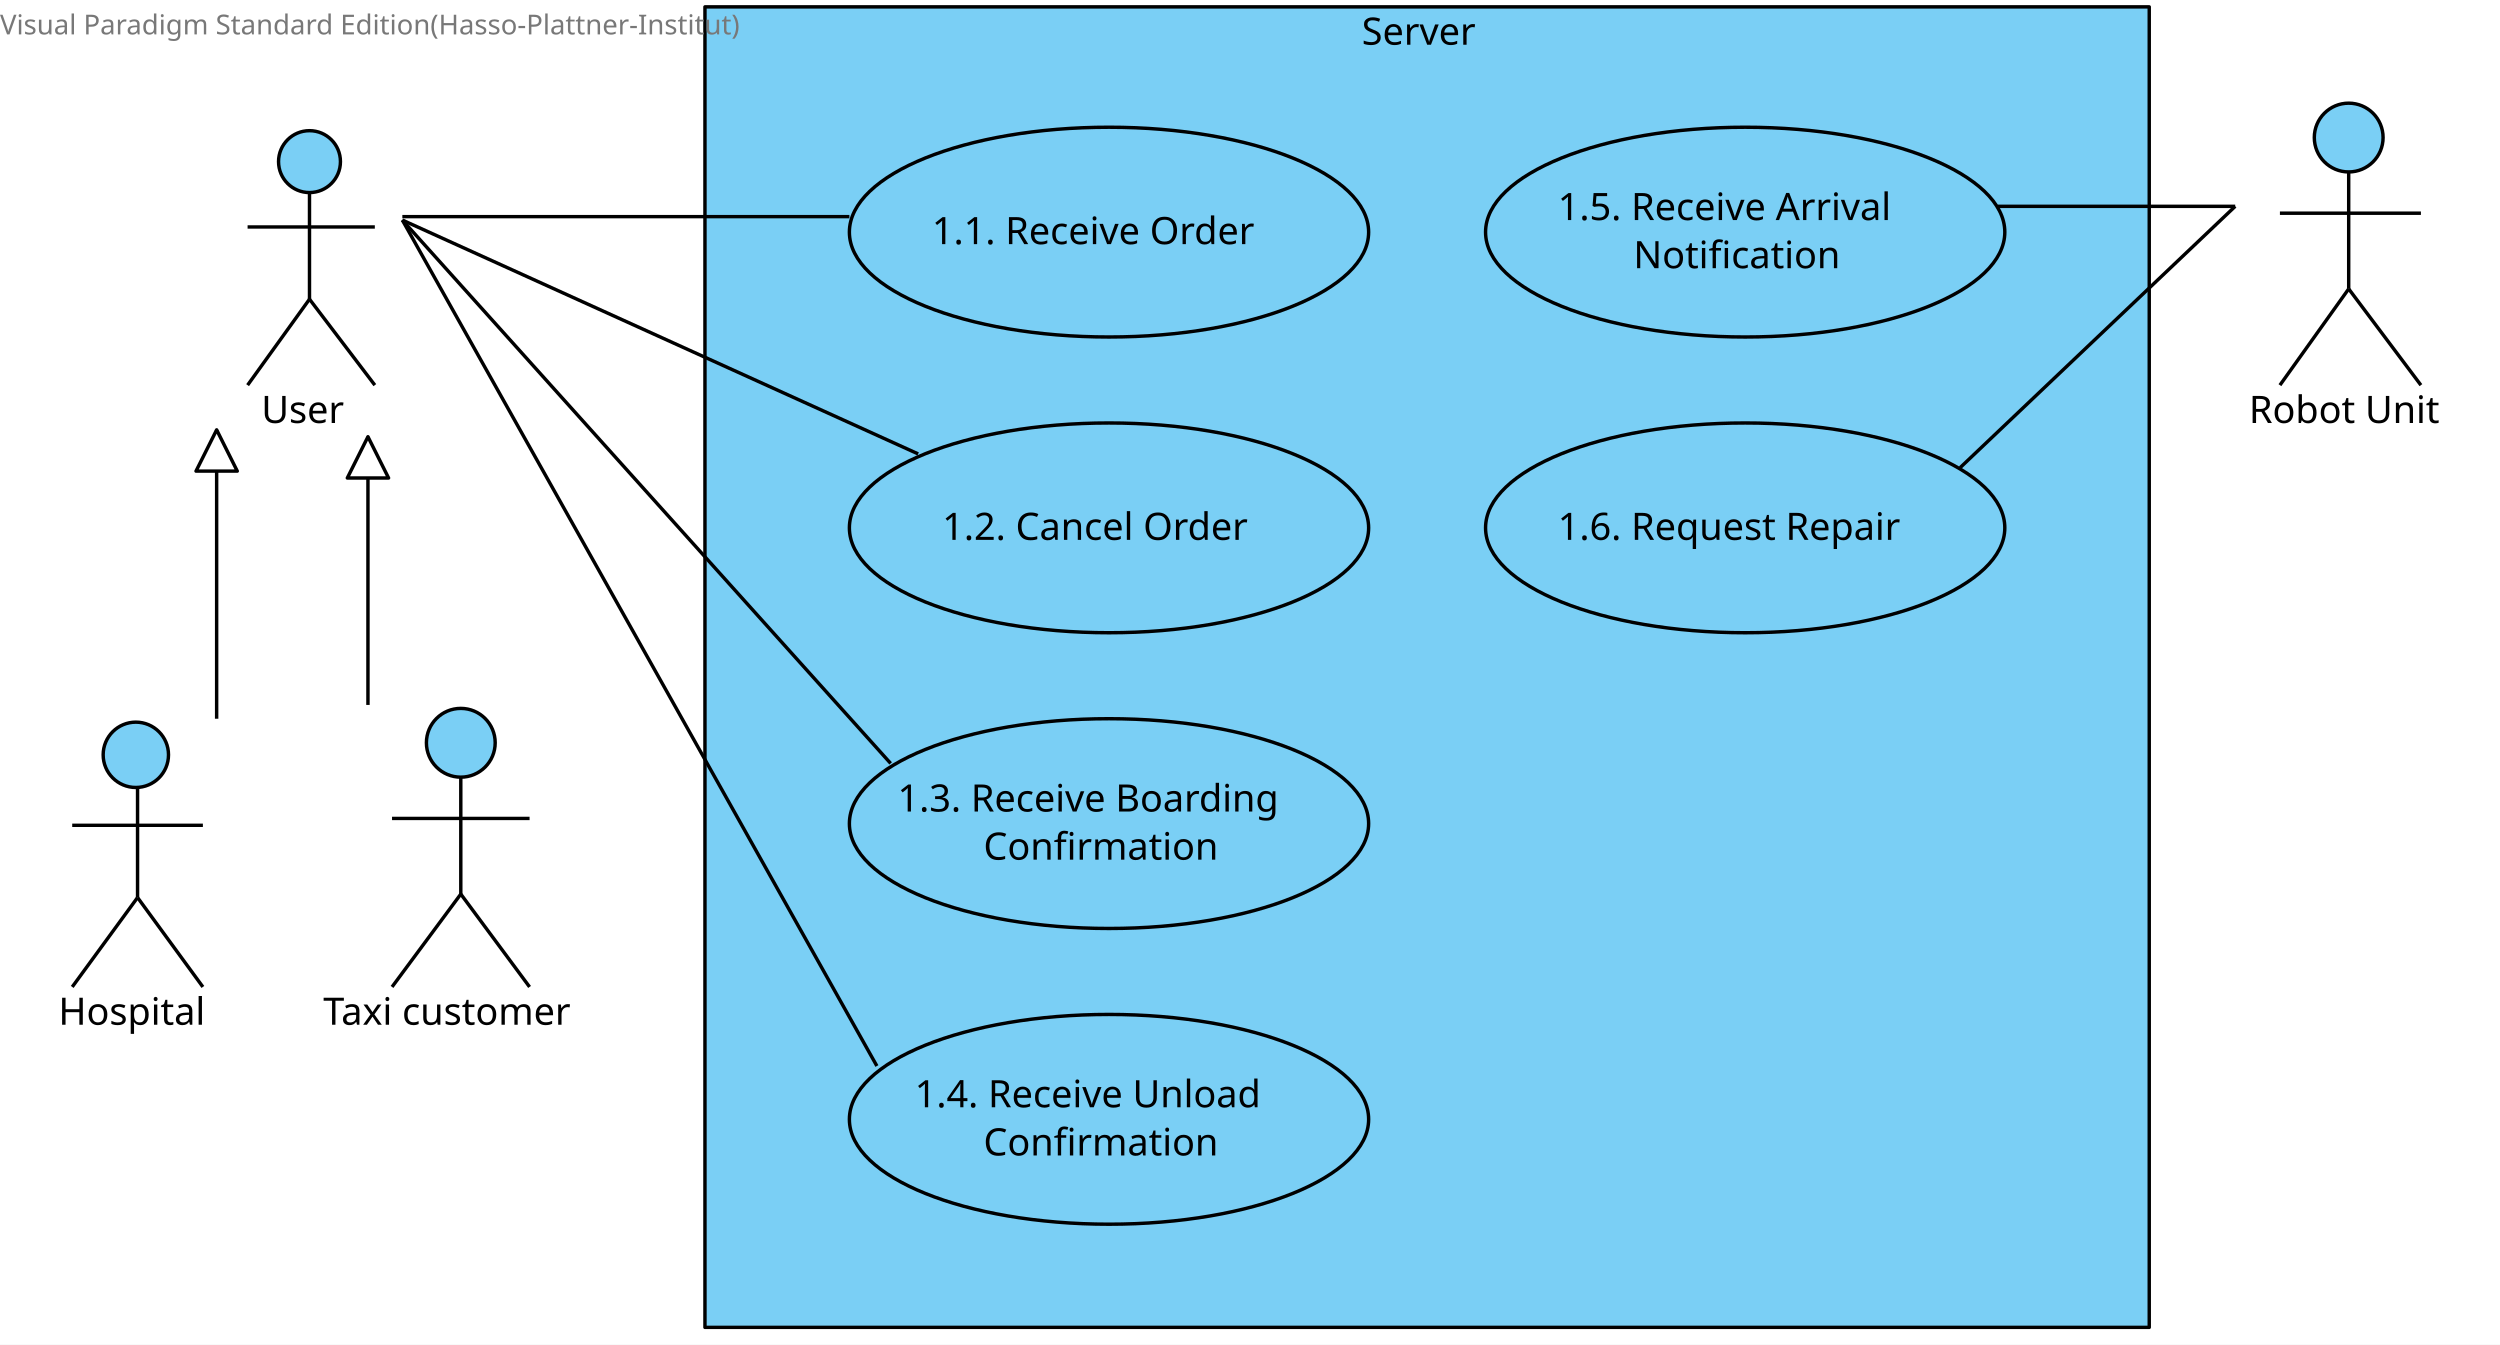
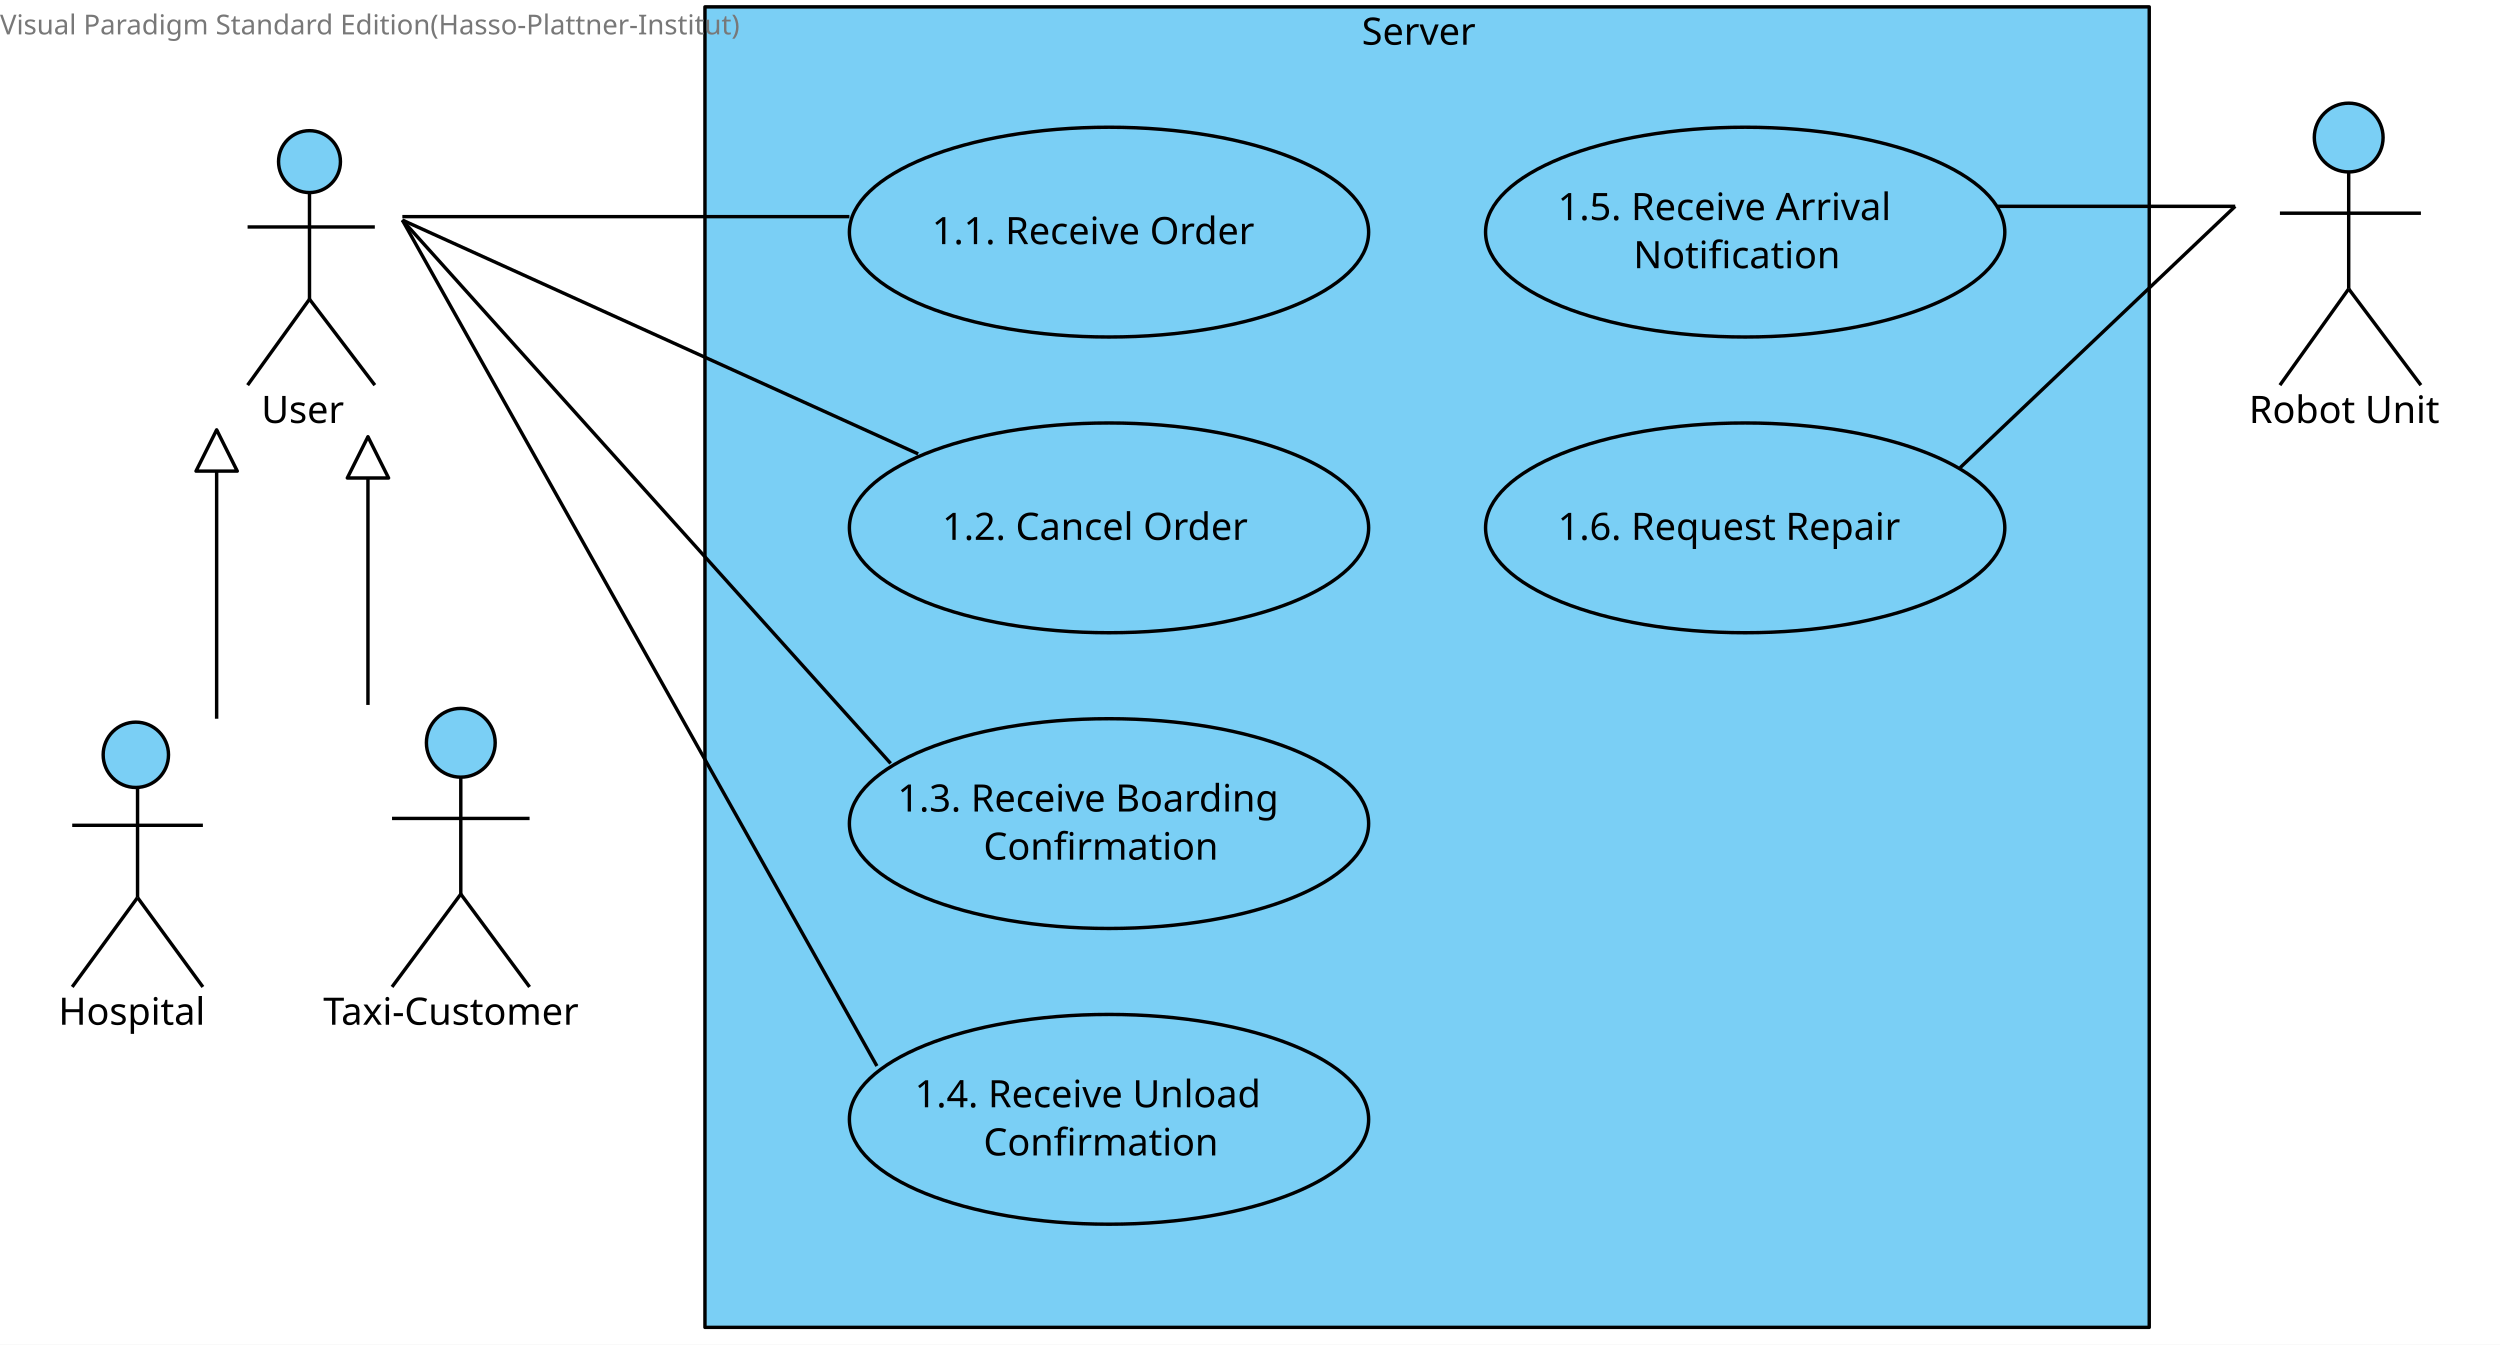
<svg xmlns="http://www.w3.org/2000/svg" fill-opacity="0" color-rendering="auto" color-interpolation="auto" text-rendering="auto" stroke="rgb(0,0,0)" stroke-linecap="square" width="727" stroke-miterlimit="10" shape-rendering="auto" stroke-opacity="0" fill="rgb(0,0,0)" stroke-dasharray="none" font-weight="normal" stroke-width="1" height="391" font-family="'Dialog'" font-style="normal" stroke-linejoin="miter" font-size="12" stroke-dashoffset="0" image-rendering="auto">
  <defs id="genericDefs" />
  <g>
    <defs id="defs1">
      <clipPath clipPathUnits="userSpaceOnUse" id="clipPath1">
        <path d="M-7 -7 L87 -7 L87 88 L-7 88 L-7 -7 Z" />
      </clipPath>
      <clipPath clipPathUnits="userSpaceOnUse" id="clipPath2">
        <path d="M-7 -7 L432 -7 L432 396 L-7 396 L-7 -7 Z" />
      </clipPath>
      <clipPath clipPathUnits="userSpaceOnUse" id="clipPath3">
        <path d="M0 0 L0 385 L421 385 L421 0 Z" />
      </clipPath>
      <clipPath clipPathUnits="userSpaceOnUse" id="clipPath4">
        <path d="M-7 -7 L162 -7 L162 72 L-7 72 L-7 -7 Z" />
      </clipPath>
      <clipPath clipPathUnits="userSpaceOnUse" id="clipPath5">
        <path d="M0 0 L0 61 L151 61 L151 0 Z" />
      </clipPath>
      <clipPath clipPathUnits="userSpaceOnUse" id="clipPath6">
        <path d="M-7 -7 L76 -7 L76 92 L-7 92 L-7 -7 Z" />
      </clipPath>
      <clipPath clipPathUnits="userSpaceOnUse" id="clipPath7">
        <path d="M-7 -7 L65 -7 L65 85 L-7 85 L-7 -7 Z" />
      </clipPath>
      <clipPath clipPathUnits="userSpaceOnUse" id="clipPath8">
        <path d="M-7 -7 L78 -7 L78 93 L-7 93 L-7 -7 Z" />
      </clipPath>
      <clipPath clipPathUnits="userSpaceOnUse" id="clipPath9">
        <path d="M-65 -14 L130 -14 L130 28 L-65 28 L-65 -14 Z" />
      </clipPath>
      <clipPath clipPathUnits="userSpaceOnUse" id="clipPath10">
        <path d="M-99 -13 L198 -13 L198 26 L-99 26 L-99 -13 Z" />
      </clipPath>
      <clipPath clipPathUnits="userSpaceOnUse" id="clipPath11">
        <path d="M-46 -14 L92 -14 L92 28 L-46 28 L-46 -14 Z" />
      </clipPath>
      <clipPath clipPathUnits="userSpaceOnUse" id="clipPath12">
        <path d="M-79 -14 L158 -14 L158 28 L-79 28 L-79 -14 Z" />
      </clipPath>
      <clipPath clipPathUnits="userSpaceOnUse" id="clipPath13">
        <path d="M0 0 L284 0 L284 280 L0 280 L0 0 Z" />
      </clipPath>
      <clipPath clipPathUnits="userSpaceOnUse" id="clipPath14">
        <path d="M0 0 L342 0 L342 450 L0 450 L0 0 Z" />
      </clipPath>
      <clipPath clipPathUnits="userSpaceOnUse" id="clipPath15">
        <path d="M0 0 L273 0 L273 204 L0 204 L0 0 Z" />
      </clipPath>
      <clipPath clipPathUnits="userSpaceOnUse" id="clipPath16">
        <path d="M0 0 L334 0 L334 204 L0 204 L0 0 Z" />
      </clipPath>
      <clipPath clipPathUnits="userSpaceOnUse" id="clipPath17">
        <path d="M0 0 L204 0 L204 282 L0 282 L0 0 Z" />
      </clipPath>
      <clipPath clipPathUnits="userSpaceOnUse" id="clipPath18">
        <path d="M0 0 L204 0 L204 288 L0 288 L0 0 Z" />
      </clipPath>
      <clipPath clipPathUnits="userSpaceOnUse" id="clipPath19">
        <path d="M0 0 L346 0 L346 362 L0 362 L0 0 Z" />
      </clipPath>
      <clipPath clipPathUnits="userSpaceOnUse" id="clipPath20">
        <path d="M0 0 L354 0 L354 272 L0 272 L0 0 Z" />
      </clipPath>
    </defs>
    <g fill="white" text-rendering="geometricPrecision" fill-opacity="1" stroke-opacity="1" stroke="white">
      <rect x="0" width="727" height="391" y="0" stroke="none" />
    </g>
    <g font-size="11" transform="translate(2,210)" fill-opacity="1" fill="rgb(122,207,245)" text-rendering="geometricPrecision" font-family="sans-serif" stroke="rgb(122,207,245)" stroke-opacity="1">
      <circle r="9.5" clip-path="url(#clipPath1)" cx="37.5" cy="9.5" stroke="none" />
    </g>
    <g stroke-linecap="butt" font-size="11" transform="translate(2,210)" fill-opacity="1" fill="black" text-rendering="geometricPrecision" font-family="sans-serif" stroke-linejoin="round" stroke="black" stroke-opacity="1" stroke-miterlimit="0">
      <circle fill="none" r="9.5" clip-path="url(#clipPath1)" cx="37.5" cy="9.5" />
      <line y2="51" fill="none" x1="38" clip-path="url(#clipPath1)" x2="38" y1="19" />
      <line y2="30" fill="none" x1="19" clip-path="url(#clipPath1)" x2="57" y1="30" />
      <line y2="77" fill="none" x1="38" clip-path="url(#clipPath1)" x2="19" y1="51" />
      <line y2="77" fill="none" x1="38" clip-path="url(#clipPath1)" x2="57" y1="51" />
    </g>
    <g font-size="11" transform="translate(205,2)" fill-opacity="1" fill="rgb(122,207,245)" text-rendering="geometricPrecision" font-family="sans-serif" stroke="rgb(122,207,245)" stroke-opacity="1">
      <rect x="0" width="420" height="384" y="0" clip-path="url(#clipPath2)" stroke="none" />
    </g>
    <g stroke-linecap="butt" font-size="11" transform="translate(205,2)" fill-opacity="1" fill="black" text-rendering="geometricPrecision" font-family="sans-serif" stroke-linejoin="round" stroke="black" stroke-opacity="1" stroke-miterlimit="0">
      <rect fill="none" x="0" width="420" height="384" y="0" clip-path="url(#clipPath2)" />
    </g>
    <g font-size="11" transform="translate(205,2)" fill-opacity="1" fill="black" text-rendering="geometricPrecision" font-family="sans-serif" stroke="black" stroke-opacity="1">
      <text x="191" xml:space="preserve" y="11" clip-path="url(#clipPath3)" stroke="none">Server</text>
    </g>
    <g font-size="11" transform="translate(247,295)" fill-opacity="1" fill="rgb(122,207,245)" text-rendering="geometricPrecision" font-family="sans-serif" stroke="rgb(122,207,245)" stroke-opacity="1">
      <ellipse rx="75.5" ry="30.5" clip-path="url(#clipPath4)" cx="75.5" cy="30.5" stroke="none" />
    </g>
    <g stroke-linecap="butt" font-size="11" transform="translate(247,295)" fill-opacity="1" fill="black" text-rendering="geometricPrecision" font-family="sans-serif" stroke-linejoin="round" stroke="black" stroke-opacity="1" stroke-miterlimit="0">
      <ellipse rx="75.5" fill="none" ry="30.5" clip-path="url(#clipPath4)" cx="75.5" cy="30.5" />
    </g>
    <g font-size="11" transform="translate(247,295)" fill-opacity="1" fill="black" text-rendering="geometricPrecision" font-family="sans-serif" stroke="black" stroke-opacity="1">
      <text x="19" xml:space="preserve" y="27" clip-path="url(#clipPath5)" stroke="none">1.4. Receive Unload</text>
      <text x="39" xml:space="preserve" y="41" clip-path="url(#clipPath5)" stroke="none">Confirmation</text>
    </g>
    <g font-size="11" transform="translate(102,206)" fill-opacity="1" fill="rgb(122,207,245)" text-rendering="geometricPrecision" font-family="sans-serif" stroke="rgb(122,207,245)" stroke-opacity="1">
      <circle r="10" clip-path="url(#clipPath6)" cx="32" cy="10" stroke="none" />
    </g>
    <g stroke-linecap="butt" font-size="11" transform="translate(102,206)" fill-opacity="1" fill="black" text-rendering="geometricPrecision" font-family="sans-serif" stroke-linejoin="round" stroke="black" stroke-opacity="1" stroke-miterlimit="0">
      <circle fill="none" r="10" clip-path="url(#clipPath6)" cx="32" cy="10" />
      <line y2="54" fill="none" x1="32" clip-path="url(#clipPath6)" x2="32" y1="20" />
      <line y2="32" fill="none" x1="12" clip-path="url(#clipPath6)" x2="52" y1="32" />
      <line y2="81" fill="none" x1="32" clip-path="url(#clipPath6)" x2="12" y1="54" />
      <line y2="81" fill="none" x1="32" clip-path="url(#clipPath6)" x2="52" y1="54" />
    </g>
    <g font-size="11" transform="translate(63,38)" fill-opacity="1" fill="rgb(122,207,245)" text-rendering="geometricPrecision" font-family="sans-serif" stroke="rgb(122,207,245)" stroke-opacity="1">
      <circle r="9" clip-path="url(#clipPath7)" cx="27" cy="9" stroke="none" />
    </g>
    <g stroke-linecap="butt" font-size="11" transform="translate(63,38)" fill-opacity="1" fill="black" text-rendering="geometricPrecision" font-family="sans-serif" stroke-linejoin="round" stroke="black" stroke-opacity="1" stroke-miterlimit="0">
      <circle fill="none" r="9" clip-path="url(#clipPath7)" cx="27" cy="9" />
      <line y2="49" fill="none" x1="27" clip-path="url(#clipPath7)" x2="27" y1="18" />
      <line y2="28" fill="none" x1="9" clip-path="url(#clipPath7)" x2="46" y1="28" />
      <line y2="74" fill="none" x1="27" clip-path="url(#clipPath7)" x2="9" y1="49" />
      <line y2="74" fill="none" x1="27" clip-path="url(#clipPath7)" x2="46" y1="49" />
    </g>
    <g font-size="11" transform="translate(432,37)" fill-opacity="1" fill="rgb(122,207,245)" text-rendering="geometricPrecision" font-family="sans-serif" stroke="rgb(122,207,245)" stroke-opacity="1">
      <ellipse rx="75.5" ry="30.5" clip-path="url(#clipPath4)" cx="75.5" cy="30.5" stroke="none" />
    </g>
    <g stroke-linecap="butt" font-size="11" transform="translate(432,37)" fill-opacity="1" fill="black" text-rendering="geometricPrecision" font-family="sans-serif" stroke-linejoin="round" stroke="black" stroke-opacity="1" stroke-miterlimit="0">
      <ellipse rx="75.5" fill="none" ry="30.5" clip-path="url(#clipPath4)" cx="75.5" cy="30.5" />
    </g>
    <g font-size="11" transform="translate(432,37)" fill-opacity="1" fill="black" text-rendering="geometricPrecision" font-family="sans-serif" stroke="black" stroke-opacity="1">
      <text x="21" xml:space="preserve" y="27" clip-path="url(#clipPath5)" stroke="none">1.5. Receive Arrival</text>
      <text x="43" xml:space="preserve" y="41" clip-path="url(#clipPath5)" stroke="none">Notification</text>
    </g>
    <g font-size="11" transform="translate(650,30)" fill-opacity="1" fill="rgb(122,207,245)" text-rendering="geometricPrecision" font-family="sans-serif" stroke="rgb(122,207,245)" stroke-opacity="1">
      <circle r="10" clip-path="url(#clipPath8)" cx="33" cy="10" stroke="none" />
    </g>
    <g stroke-linecap="butt" font-size="11" transform="translate(650,30)" fill-opacity="1" fill="black" text-rendering="geometricPrecision" font-family="sans-serif" stroke-linejoin="round" stroke="black" stroke-opacity="1" stroke-miterlimit="0">
      <circle fill="none" r="10" clip-path="url(#clipPath8)" cx="33" cy="10" />
      <line y2="54" fill="none" x1="33" clip-path="url(#clipPath8)" x2="33" y1="20" />
      <line y2="32" fill="none" x1="13" clip-path="url(#clipPath8)" x2="54" y1="32" />
      <line y2="82" fill="none" x1="33" clip-path="url(#clipPath8)" x2="13" y1="54" />
      <line y2="82" fill="none" x1="33" clip-path="url(#clipPath8)" x2="54" y1="54" />
    </g>
    <g font-size="11" transform="translate(247,37)" fill-opacity="1" fill="rgb(122,207,245)" text-rendering="geometricPrecision" font-family="sans-serif" stroke="rgb(122,207,245)" stroke-opacity="1">
      <ellipse rx="75.5" ry="30.5" clip-path="url(#clipPath4)" cx="75.5" cy="30.5" stroke="none" />
    </g>
    <g stroke-linecap="butt" font-size="11" transform="translate(247,37)" fill-opacity="1" fill="black" text-rendering="geometricPrecision" font-family="sans-serif" stroke-linejoin="round" stroke="black" stroke-opacity="1" stroke-miterlimit="0">
      <ellipse rx="75.5" fill="none" ry="30.5" clip-path="url(#clipPath4)" cx="75.5" cy="30.5" />
    </g>
    <g font-size="11" transform="translate(247,37)" fill-opacity="1" fill="black" text-rendering="geometricPrecision" font-family="sans-serif" stroke="black" stroke-opacity="1">
      <text x="24" xml:space="preserve" y="34" clip-path="url(#clipPath5)" stroke="none">1.1. Receive Order</text>
    </g>
    <g font-size="11" transform="translate(247,123)" fill-opacity="1" fill="rgb(122,207,245)" text-rendering="geometricPrecision" font-family="sans-serif" stroke="rgb(122,207,245)" stroke-opacity="1">
      <ellipse rx="75.5" ry="30.5" clip-path="url(#clipPath4)" cx="75.5" cy="30.5" stroke="none" />
    </g>
    <g stroke-linecap="butt" font-size="11" transform="translate(247,123)" fill-opacity="1" fill="black" text-rendering="geometricPrecision" font-family="sans-serif" stroke-linejoin="round" stroke="black" stroke-opacity="1" stroke-miterlimit="0">
      <ellipse rx="75.5" fill="none" ry="30.5" clip-path="url(#clipPath4)" cx="75.5" cy="30.5" />
    </g>
    <g font-size="11" transform="translate(247,123)" fill-opacity="1" fill="black" text-rendering="geometricPrecision" font-family="sans-serif" stroke="black" stroke-opacity="1">
      <text x="27" xml:space="preserve" y="34" clip-path="url(#clipPath5)" stroke="none">1.2. Cancel Order</text>
    </g>
    <g font-size="11" transform="translate(247,209)" fill-opacity="1" fill="rgb(122,207,245)" text-rendering="geometricPrecision" font-family="sans-serif" stroke="rgb(122,207,245)" stroke-opacity="1">
      <ellipse rx="75.5" ry="30.5" clip-path="url(#clipPath4)" cx="75.5" cy="30.5" stroke="none" />
    </g>
    <g stroke-linecap="butt" font-size="11" transform="translate(247,209)" fill-opacity="1" fill="black" text-rendering="geometricPrecision" font-family="sans-serif" stroke-linejoin="round" stroke="black" stroke-opacity="1" stroke-miterlimit="0">
      <ellipse rx="75.5" fill="none" ry="30.5" clip-path="url(#clipPath4)" cx="75.5" cy="30.5" />
    </g>
    <g font-size="11" transform="translate(247,209)" fill-opacity="1" fill="black" text-rendering="geometricPrecision" font-family="sans-serif" stroke="black" stroke-opacity="1">
      <text x="14" xml:space="preserve" y="27" clip-path="url(#clipPath5)" stroke="none">1.3. Receive Boarding</text>
      <text x="39" xml:space="preserve" y="41" clip-path="url(#clipPath5)" stroke="none">Confirmation</text>
    </g>
    <g font-size="11" transform="translate(432,123)" fill-opacity="1" fill="rgb(122,207,245)" text-rendering="geometricPrecision" font-family="sans-serif" stroke="rgb(122,207,245)" stroke-opacity="1">
      <ellipse rx="75.5" ry="30.5" clip-path="url(#clipPath4)" cx="75.5" cy="30.5" stroke="none" />
    </g>
    <g stroke-linecap="butt" font-size="11" transform="translate(432,123)" fill-opacity="1" fill="black" text-rendering="geometricPrecision" font-family="sans-serif" stroke-linejoin="round" stroke="black" stroke-opacity="1" stroke-miterlimit="0">
      <ellipse rx="75.5" fill="none" ry="30.5" clip-path="url(#clipPath4)" cx="75.5" cy="30.5" />
    </g>
    <g font-size="11" transform="translate(432,123)" fill-opacity="1" fill="black" text-rendering="geometricPrecision" font-family="sans-serif" stroke="black" stroke-opacity="1">
      <text x="21" xml:space="preserve" y="34" clip-path="url(#clipPath5)" stroke="none">1.6. Request Repair</text>
    </g>
    <g font-size="11" transform="translate(8,287)" fill-opacity="1" fill="black" text-rendering="geometricPrecision" font-family="sans-serif" stroke="black" stroke-opacity="1">
      <text x="9" xml:space="preserve" y="11" clip-path="url(#clipPath9)" stroke="none">Hospital</text>
    </g>
    <g font-size="11" transform="translate(85,287)" fill-opacity="1" fill="black" text-rendering="geometricPrecision" font-family="sans-serif" stroke="black" stroke-opacity="1">
-       <text x="9" xml:space="preserve" y="11" clip-path="url(#clipPath10)" stroke="none">Taxi customer</text>
+       <text x="9" xml:space="preserve" y="11" clip-path="url(#clipPath10)" stroke="none">Taxi-Customer</text>
    </g>
    <g font-size="11" transform="translate(67,112)" fill-opacity="1" fill="black" text-rendering="geometricPrecision" font-family="sans-serif" stroke="black" stroke-opacity="1">
      <text x="9" xml:space="preserve" y="11" clip-path="url(#clipPath11)" stroke="none">User</text>
    </g>
    <g font-size="11" transform="translate(644,112)" fill-opacity="1" fill="black" text-rendering="geometricPrecision" font-family="sans-serif" stroke="black" stroke-opacity="1">
      <text x="10" xml:space="preserve" y="11" clip-path="url(#clipPath12)" stroke="none">Robot Unit</text>
    </g>
    <g stroke-linecap="butt" font-size="11" transform="translate(470,-40)" fill-opacity="1" fill="black" text-rendering="geometricPrecision" font-family="sans-serif" stroke-linejoin="round" stroke="black" stroke-opacity="1">
      <line y2="100" fill="none" x1="100" clip-path="url(#clipPath13)" x2="180" y1="176" />
    </g>
    <g stroke-linecap="butt" font-size="11" transform="translate(17,-36)" fill-opacity="1" fill="black" text-rendering="geometricPrecision" font-family="sans-serif" stroke-linejoin="round" stroke="black" stroke-opacity="1">
      <line y2="100" fill="none" x1="238" clip-path="url(#clipPath14)" x2="100" y1="346" />
    </g>
    <g stroke-linecap="butt" font-size="11" transform="translate(481,-40)" fill-opacity="1" fill="black" text-rendering="geometricPrecision" font-family="sans-serif" stroke-linejoin="round" stroke="black" stroke-opacity="1">
      <line y2="100" fill="none" x1="169" clip-path="url(#clipPath15)" x2="100" y1="100" />
    </g>
    <g stroke-linecap="butt" font-size="11" transform="translate(17,-37)" fill-opacity="1" fill="black" text-rendering="geometricPrecision" font-family="sans-serif" stroke-linejoin="round" stroke="black" stroke-opacity="1">
      <line y2="100" fill="none" x1="100" clip-path="url(#clipPath16)" x2="230" y1="100" />
    </g>
    <g stroke-linecap="butt" font-size="11" transform="translate(7,27)" fill-opacity="1" fill="black" text-rendering="geometricPrecision" font-family="sans-serif" stroke-linejoin="round" stroke="black" stroke-opacity="1">
      <line y2="178" fill="none" x1="100" clip-path="url(#clipPath17)" x2="100" y1="100" />
      <polygon fill="white" clip-path="url(#clipPath17)" points=" 100 100 94 112 106 112" stroke="none" />
      <polygon fill="none" points=" 100 100 94 112 106 112" clip-path="url(#clipPath17)" />
    </g>
    <g stroke-linecap="butt" font-size="11" transform="translate(-37,25)" fill-opacity="1" fill="black" text-rendering="geometricPrecision" font-family="sans-serif" stroke-linejoin="round" stroke="black" stroke-opacity="1">
      <line y2="184" fill="none" x1="100" clip-path="url(#clipPath18)" x2="100" y1="100" />
      <polygon fill="white" clip-path="url(#clipPath18)" points=" 100 100 94 112 106 112" stroke="none" />
      <polygon fill="none" points=" 100 100 94 112 106 112" clip-path="url(#clipPath18)" />
    </g>
    <g stroke-linecap="butt" font-size="11" transform="translate(17,-36)" fill-opacity="1" fill="black" text-rendering="geometricPrecision" font-family="sans-serif" stroke-linejoin="round" stroke="black" stroke-opacity="1">
      <line y2="258" fill="none" x1="100" clip-path="url(#clipPath19)" x2="242" y1="100" />
    </g>
    <g stroke-linecap="butt" font-size="11" transform="translate(17,-36)" fill-opacity="1" fill="black" text-rendering="geometricPrecision" font-family="sans-serif" stroke-linejoin="round" stroke="black" stroke-opacity="1">
      <line y2="168" fill="none" x1="100" clip-path="url(#clipPath20)" x2="250" y1="100" />
    </g>
    <g fill="rgb(120,120,120)" text-rendering="geometricPrecision" fill-opacity="1" font-size="8" stroke-opacity="1" stroke="rgb(120,120,120)">
      <text x="0" xml:space="preserve" y="10" stroke="none">Visual Paradigm Standard Edition(Hasso-Plattner-Institut)</text>
    </g>
  </g>
</svg>
